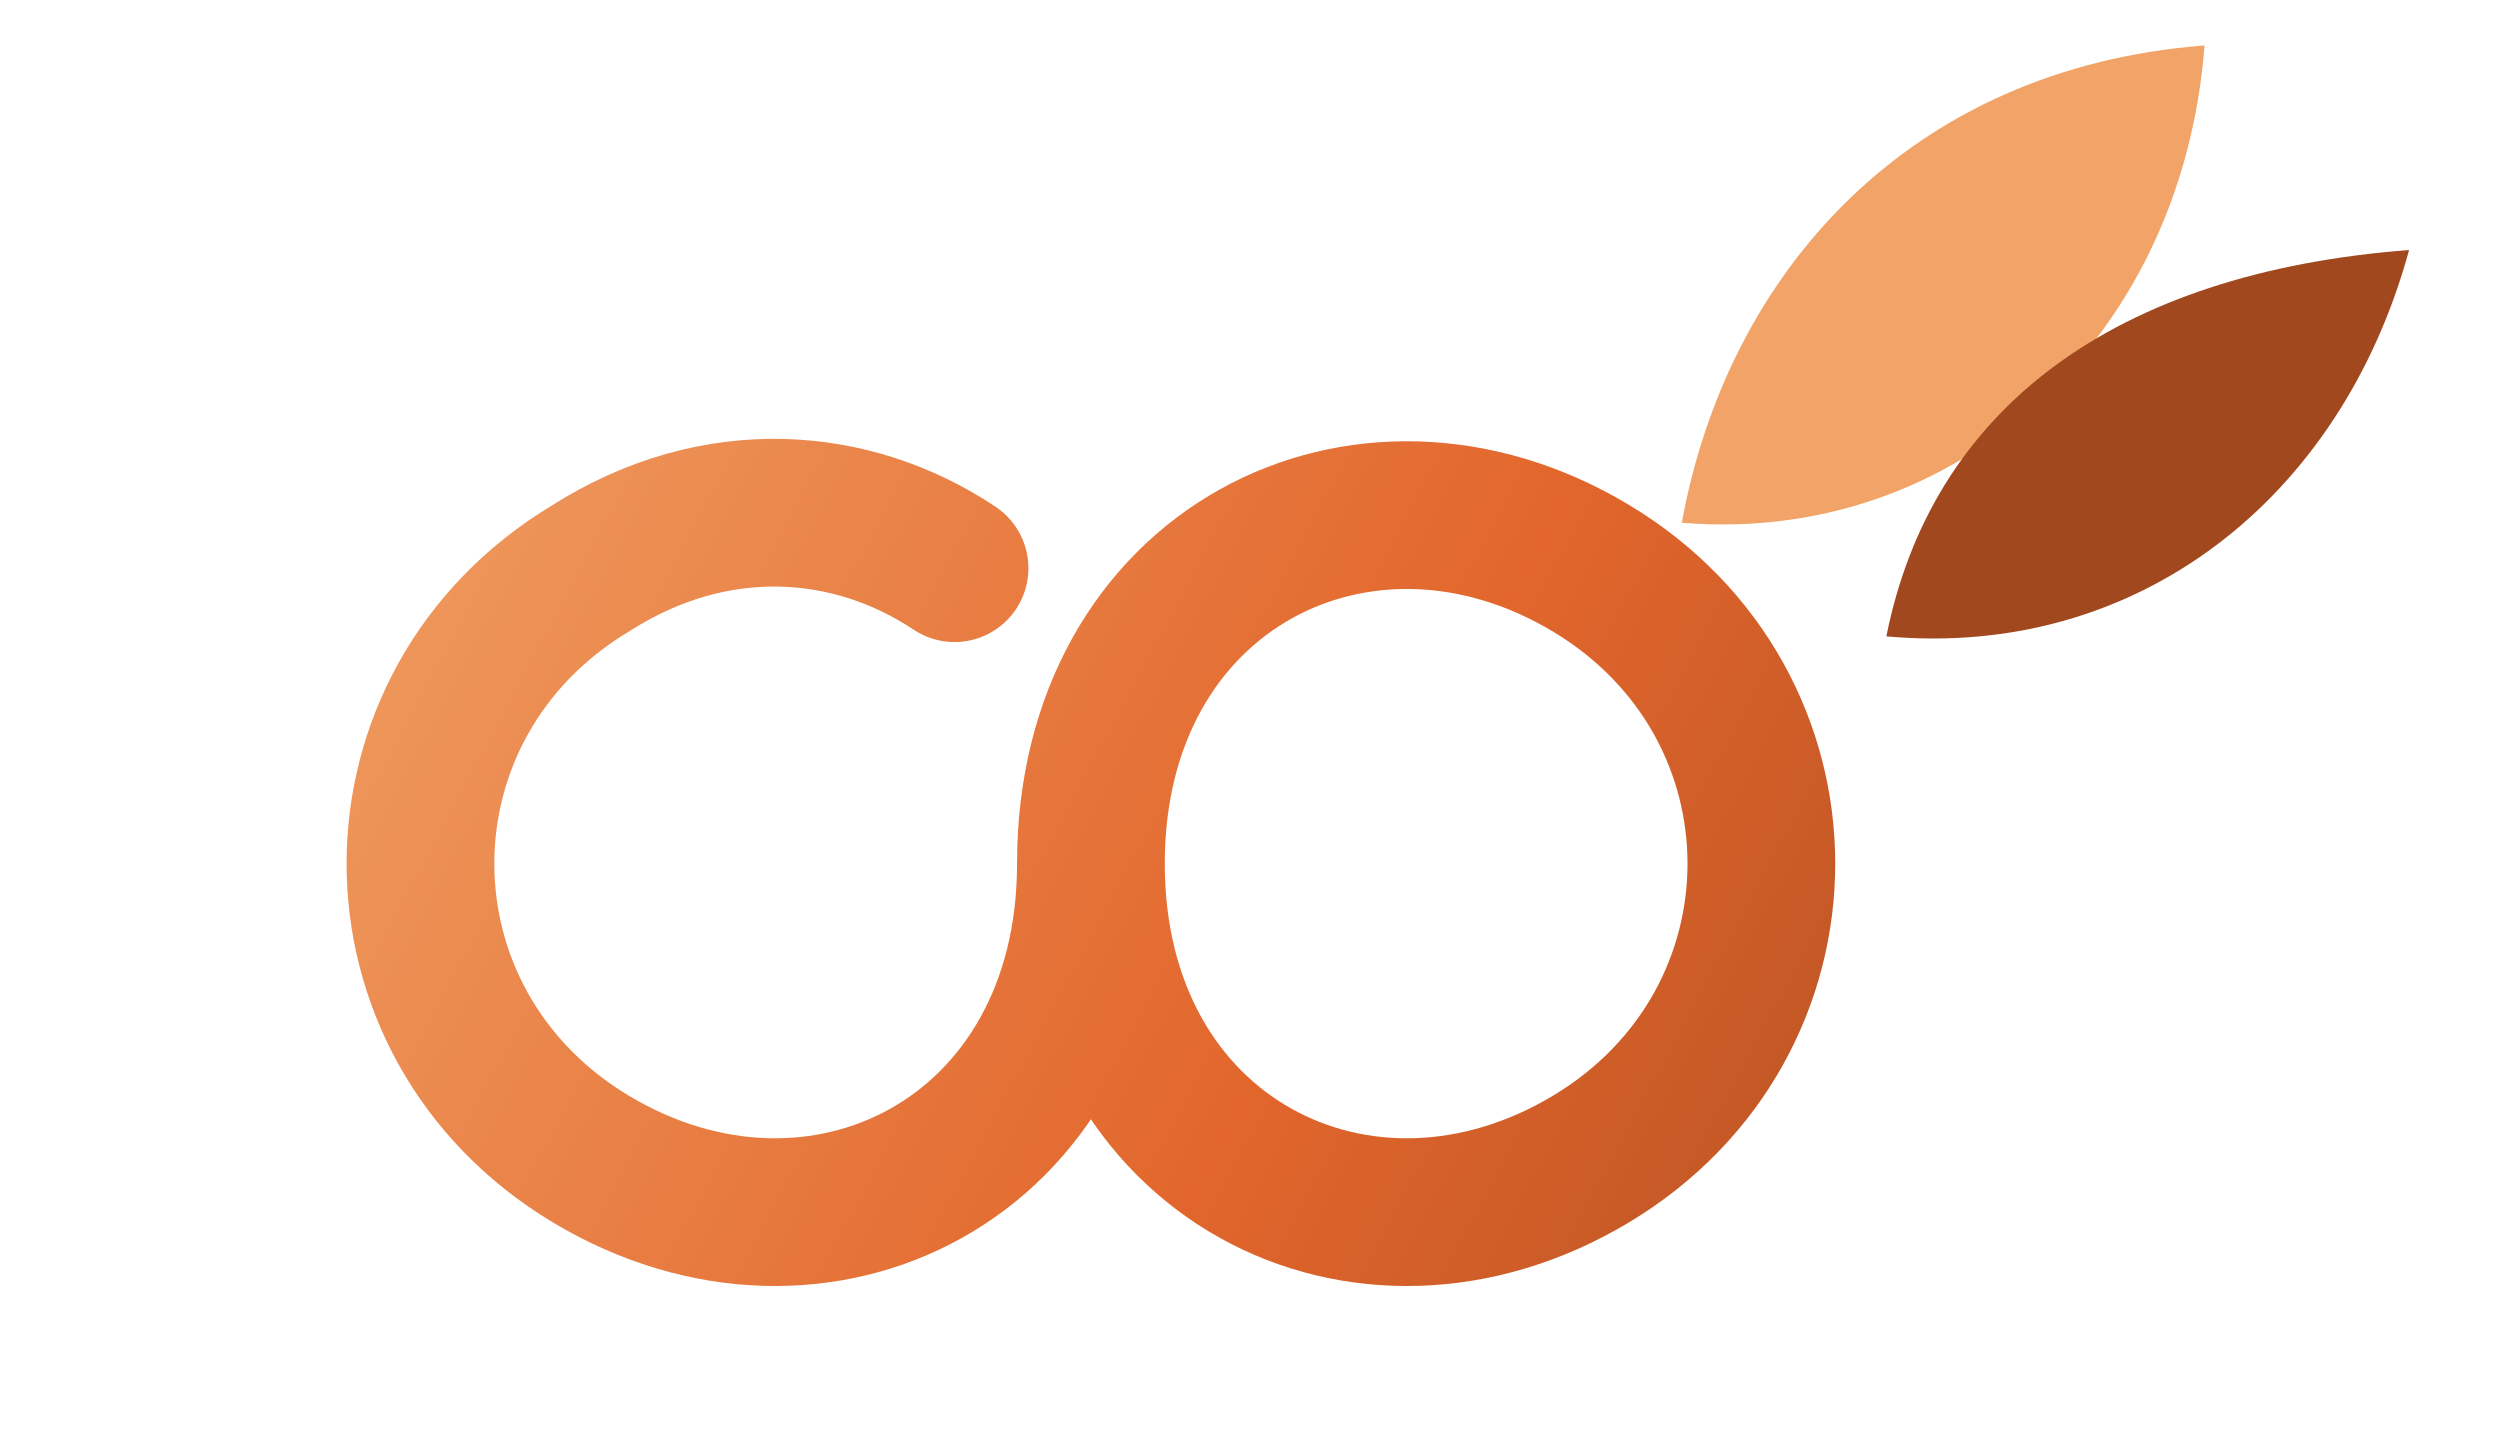
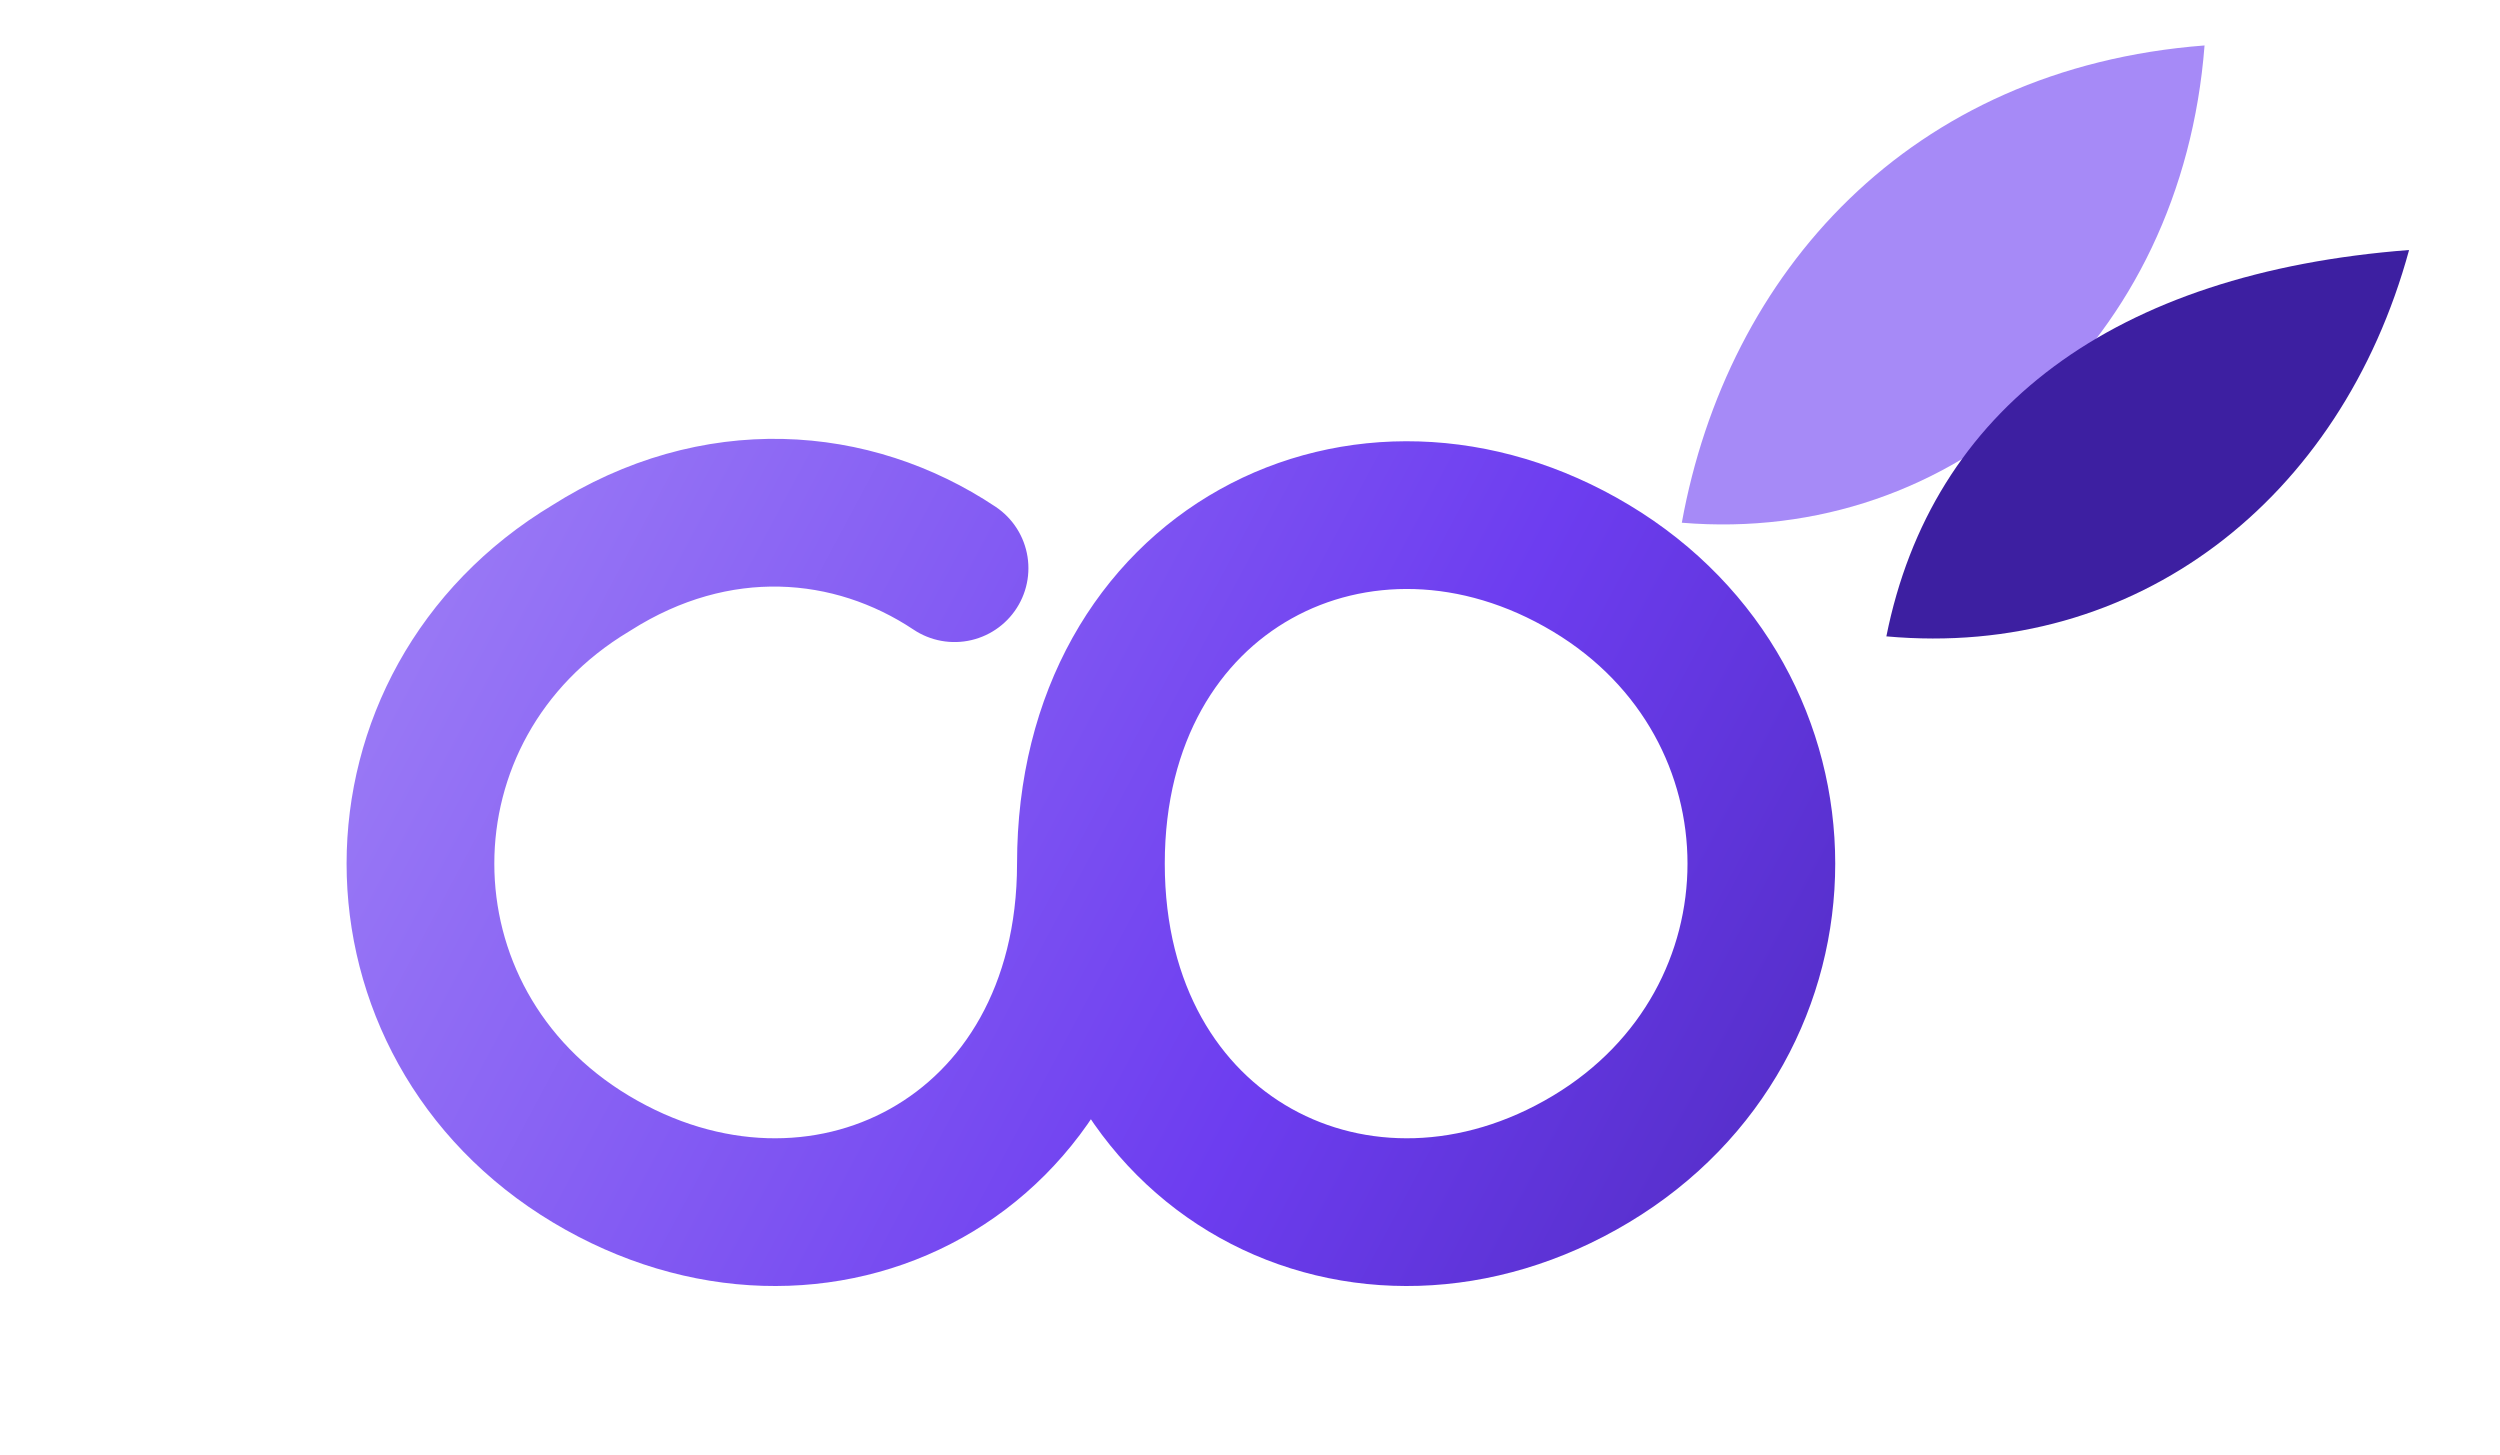
<svg xmlns="http://www.w3.org/2000/svg" viewBox="0 0 220 128" role="img" aria-label="COKEY mark">
  <linearGradient id="cokey-mark" x1="24" y1="24" x2="200" y2="118" gradientUnits="userSpaceOnUse">
-     <stop offset="0" stop-color="#F2A468" />
-     <stop offset="0.55" stop-color="#E2662C" />
-     <stop offset="1" stop-color="#A1481F" />
+     <stop offset="0" stop-color="#A68AF7" />
+     <stop offset="0.55" stop-color="#6D3DF0" />
+     <stop offset="1" stop-color="#3D1FA1" />
  </linearGradient>
  <path d="M84 50 C75 44 63 43 52 50 C32 62 32 90 52 102 C72 114 96 102 96 76 C96 50 120 38 140 50 C160 62 160 90 140 102 C120 114 96 102 96 76" fill="none" stroke="url(#cokey-mark)" stroke-width="13" stroke-linecap="round" stroke-linejoin="round" />
-   <path d="M148 46 C152 24 168 6 194 4 C192 30 172 48 148 46 Z" fill="#F2A468" />
-   <path d="M166 56 C170 36 186 24 212 22 C206 44 188 58 166 56 Z" fill="#A1481F" />
+   <path d="M148 46 C152 24 168 6 194 4 C192 30 172 48 148 46 Z" fill="#A68AF7" />
+   <path d="M166 56 C170 36 186 24 212 22 C206 44 188 58 166 56 Z" fill="#3D1FA1" />
</svg>
